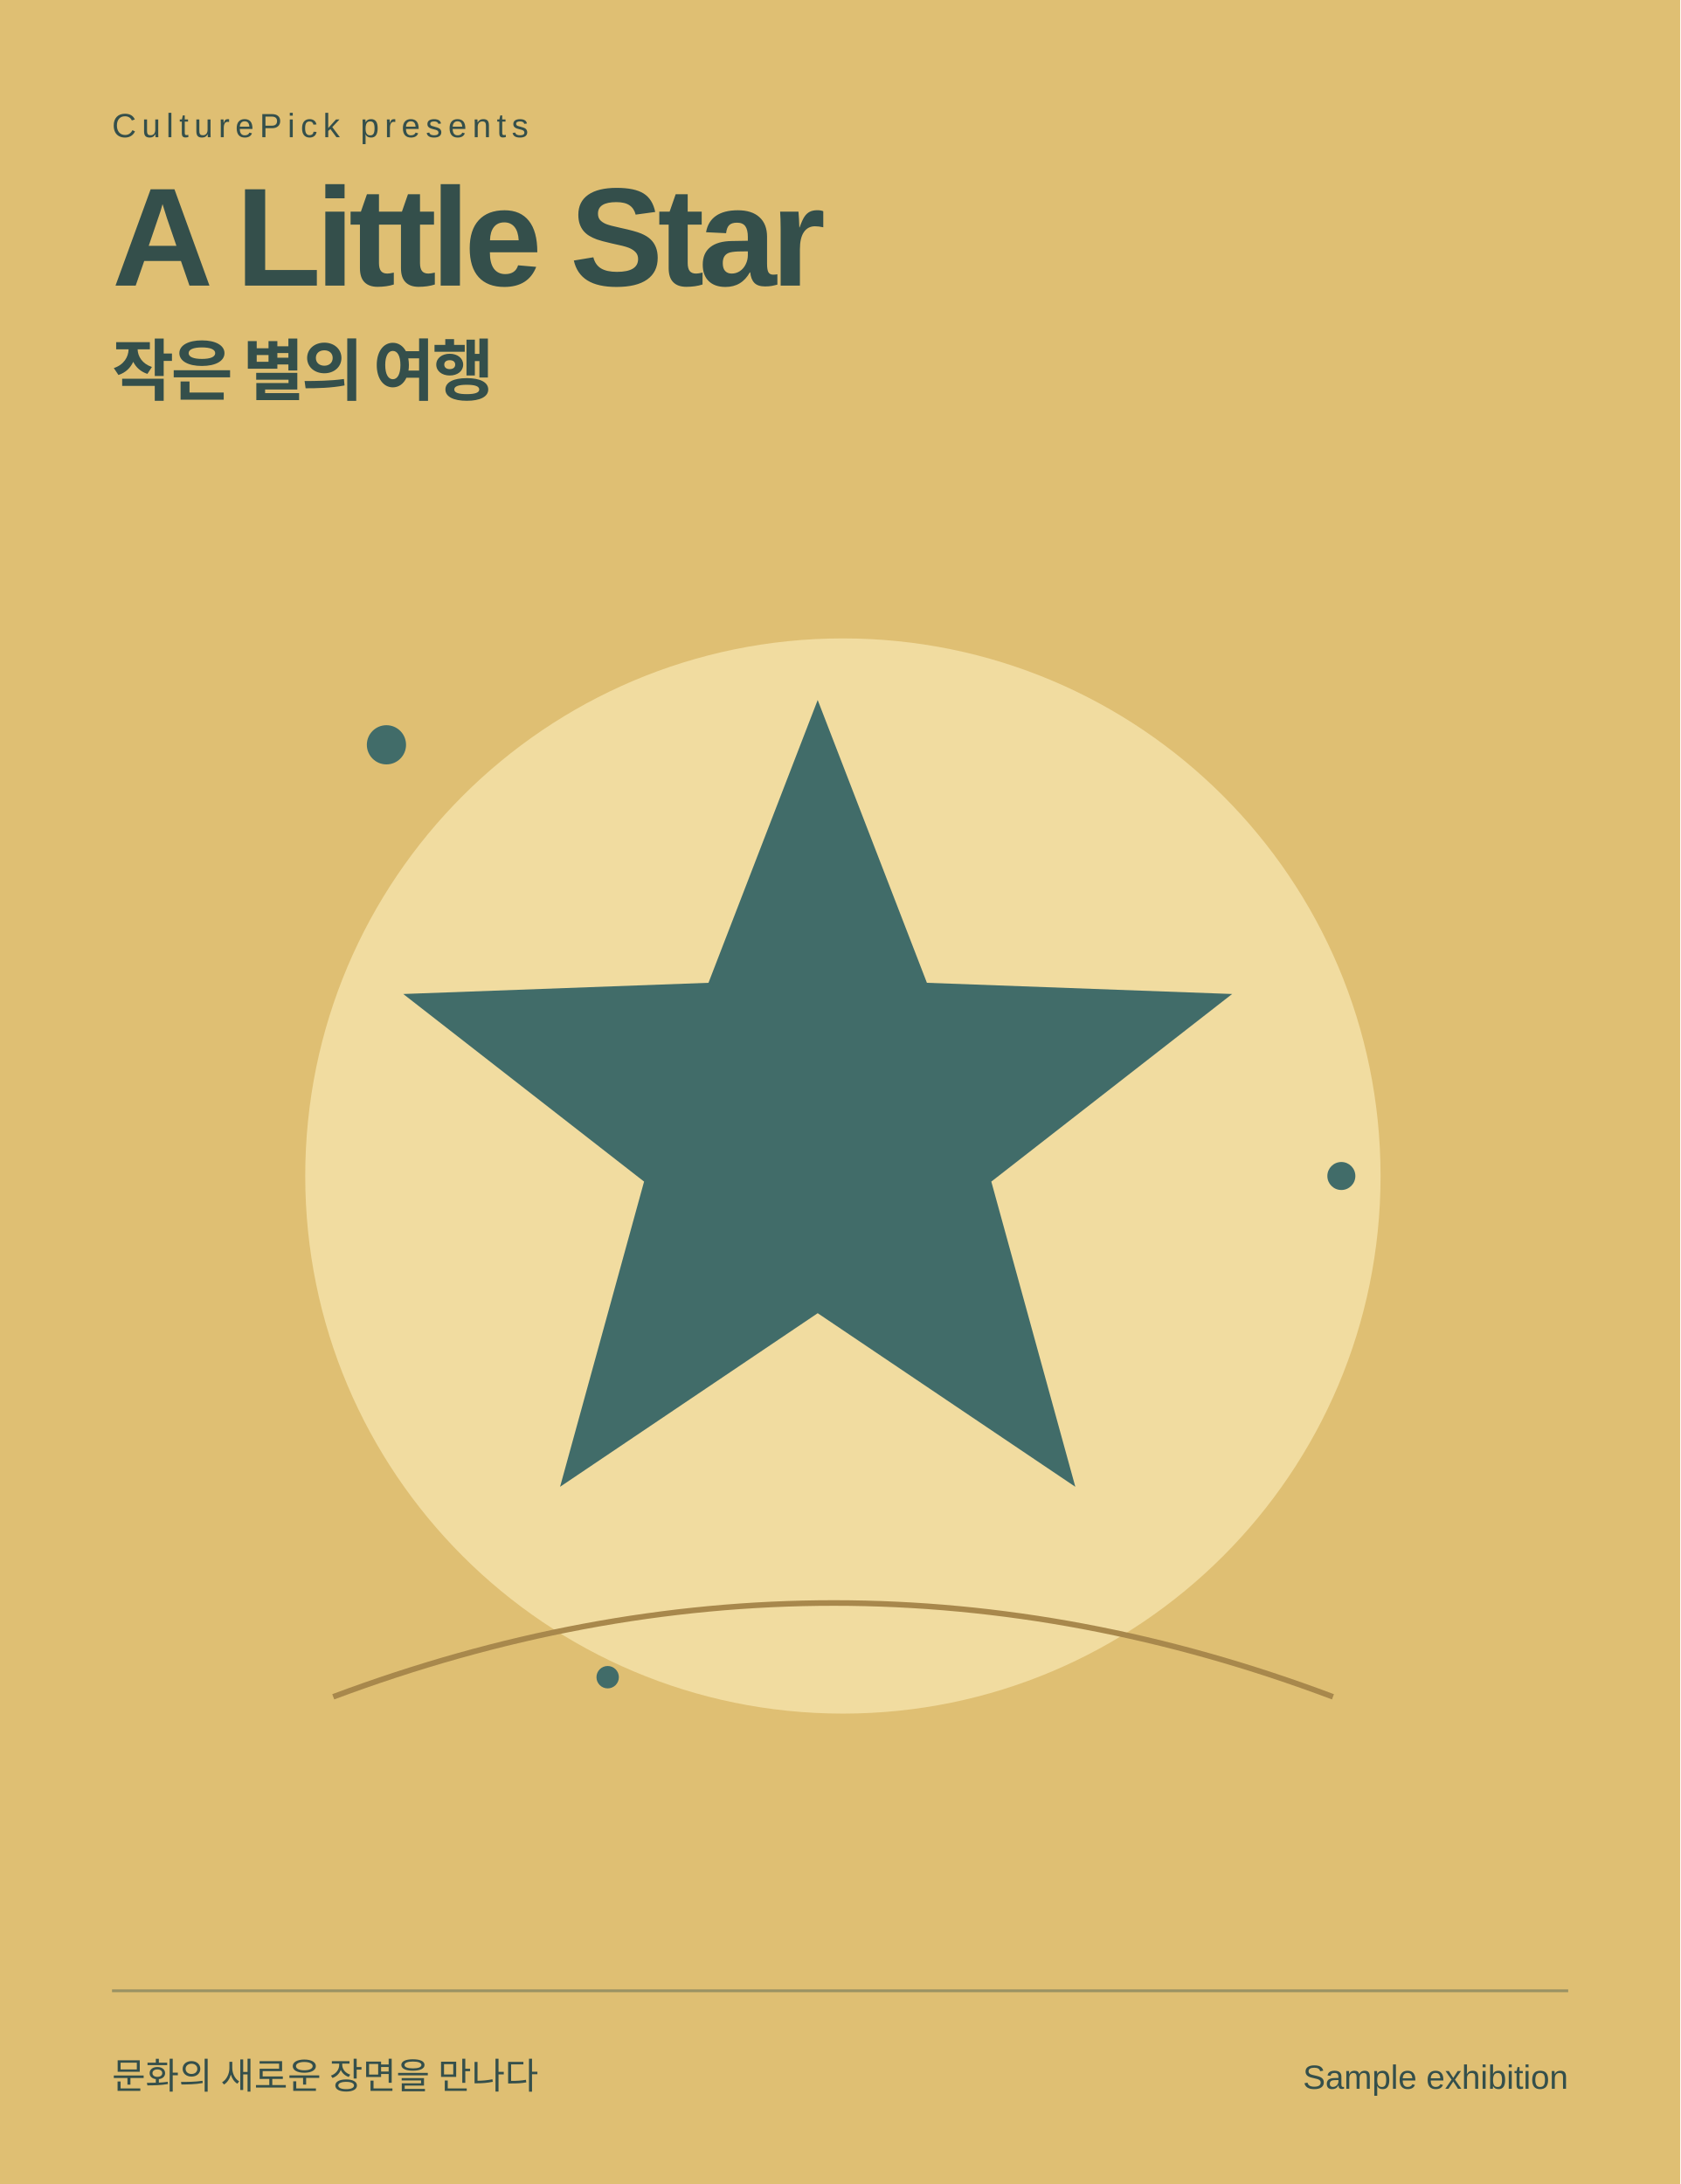
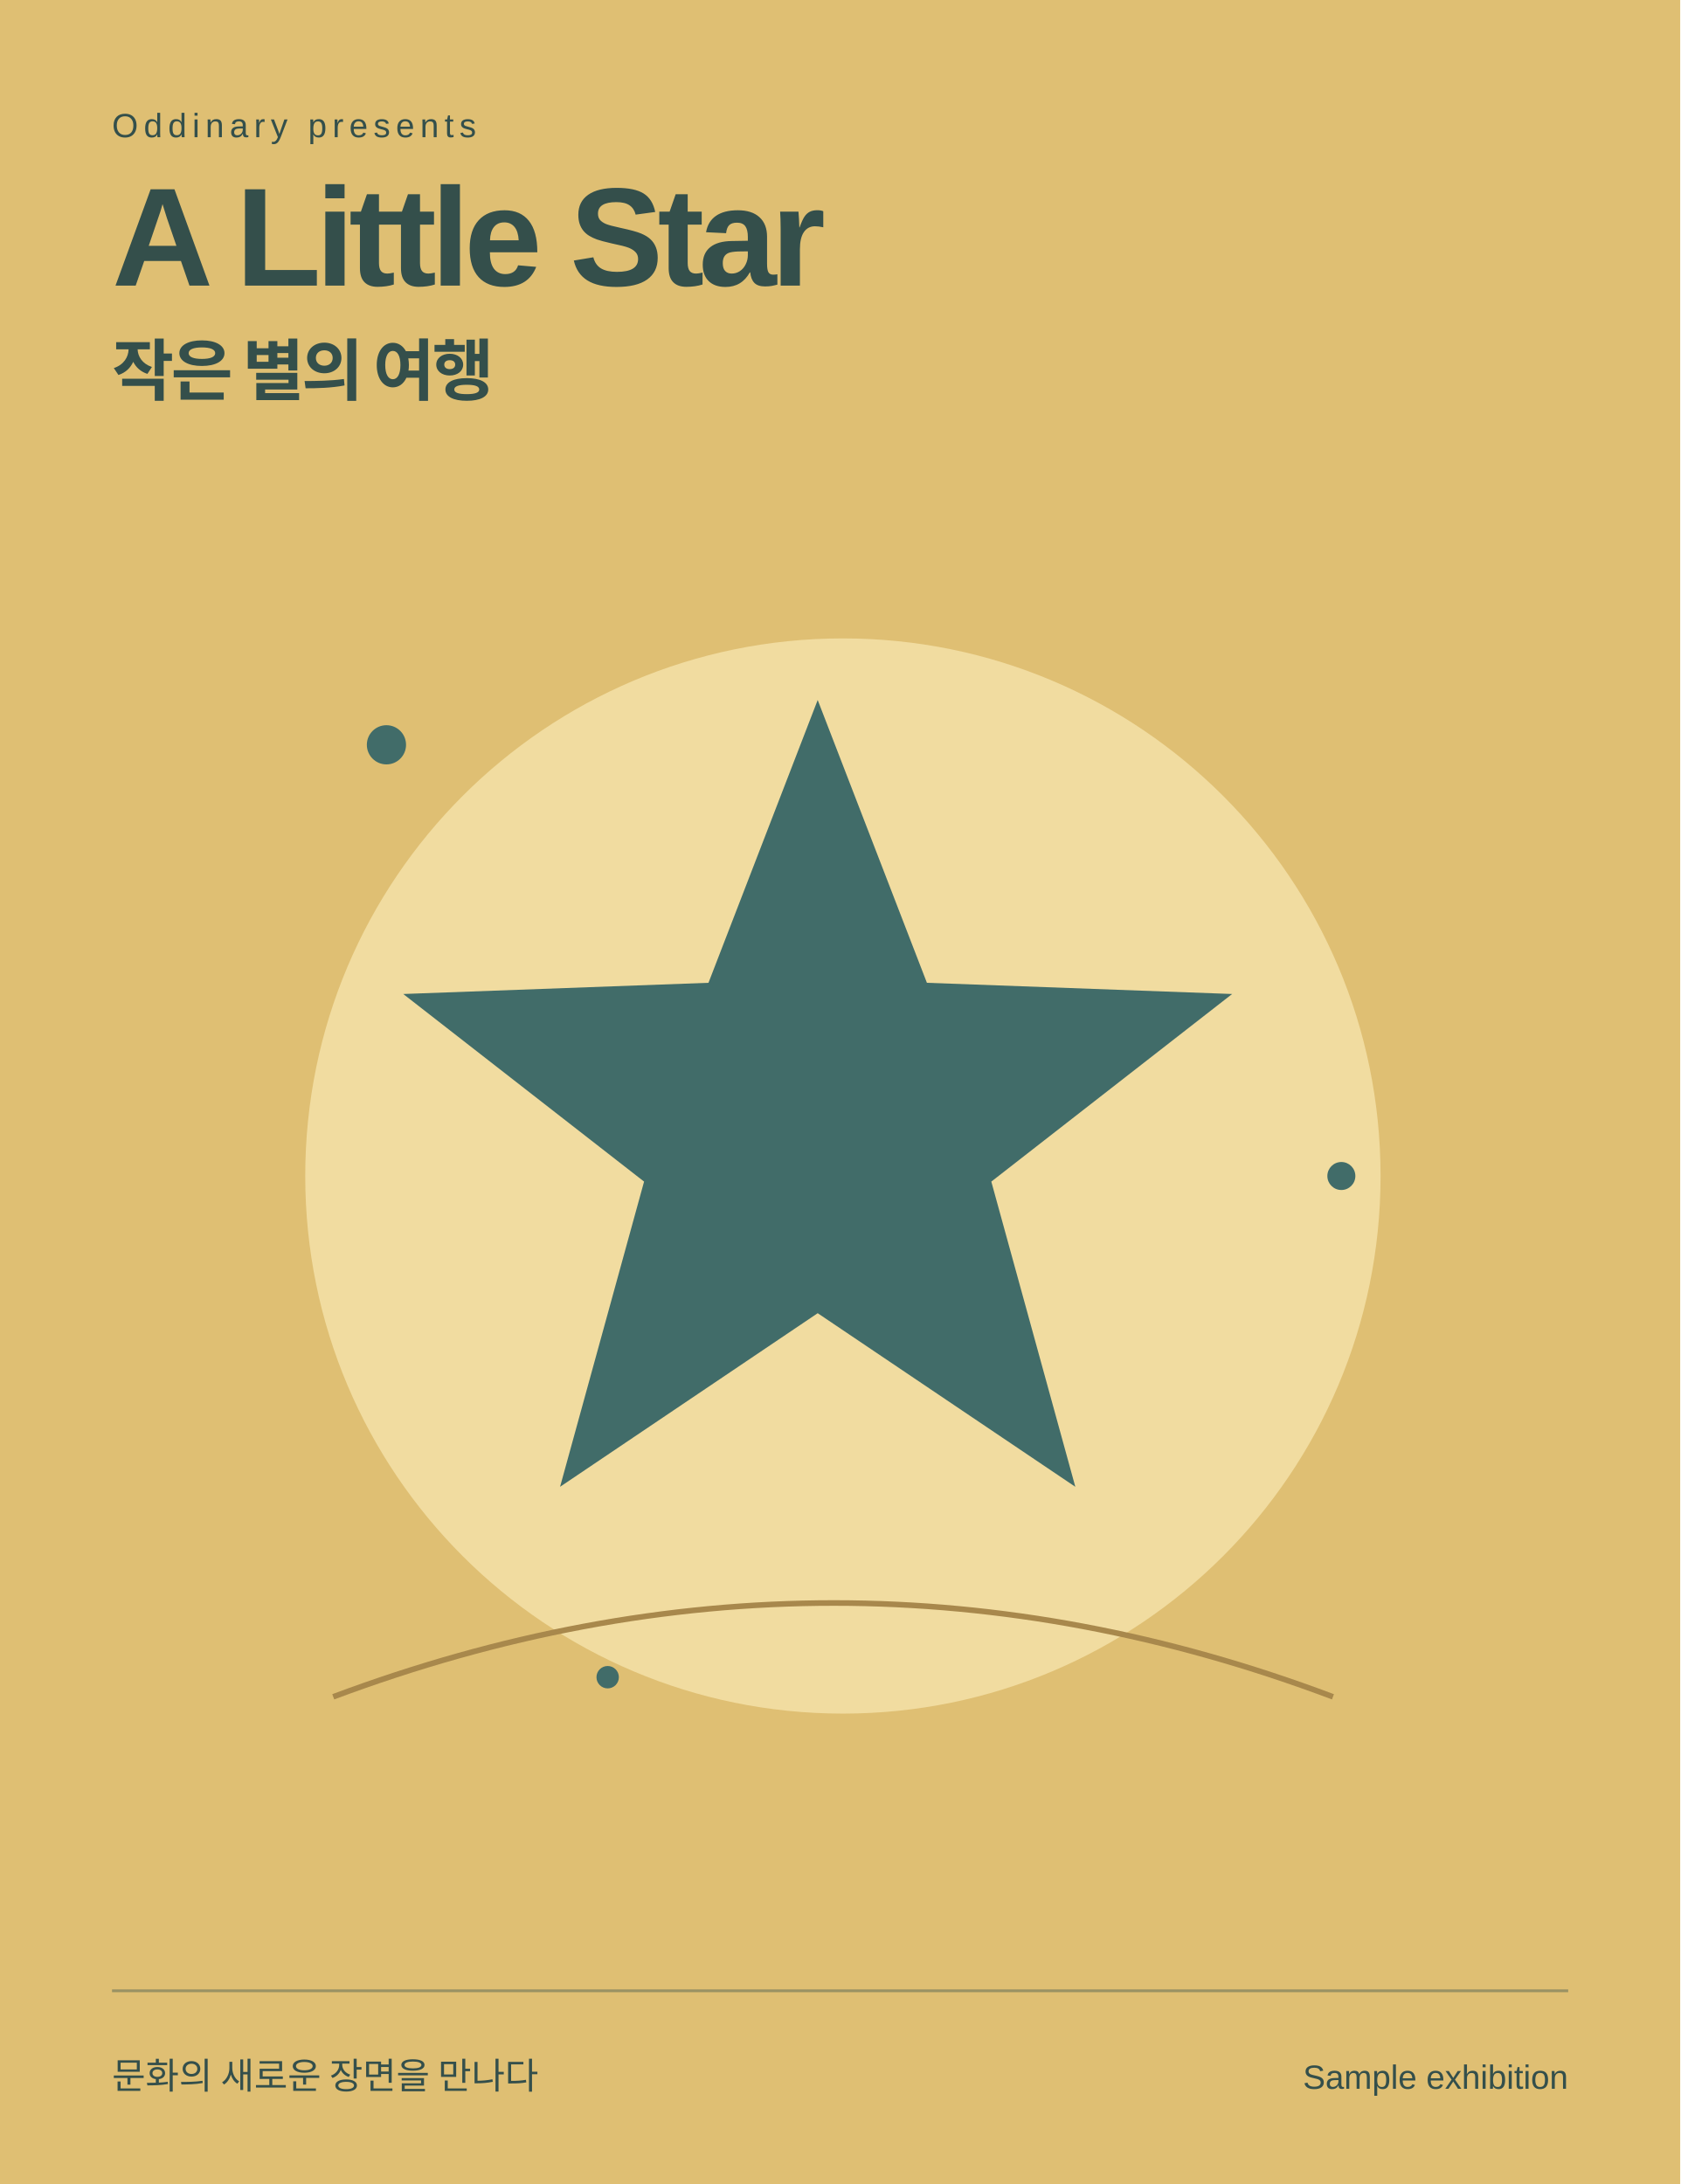
<svg xmlns="http://www.w3.org/2000/svg" viewBox="0 0 600 780">
  <rect width="600" height="780" fill="#dfbf73" />
  <circle cx="301" cy="420" r="192" fill="#f1dca0" />
  <path d="M292 250l39 101 109 4-86 67 30 109-92-62-92 62 30-109-86-67 109-4z" fill="#416c69" />
  <path d="M119 606q179-67 357 0" fill="none" stroke="#a8884c" stroke-width="2" />
  <g fill="#416c69">
    <circle cx="138" cy="266" r="7" />
    <circle cx="479" cy="420" r="5" />
    <circle cx="217" cy="599" r="4" />
  </g>
  <g font-family="Arial,Malgun Gothic,sans-serif" fill="#344f4b">
-     <text x="40" y="49" font-size="12" letter-spacing="2">CulturePick presents</text>
+     <text x="40" y="49" font-size="12" letter-spacing="2">Oddinary presents</text>
    <text x="40" y="102" font-size="50" font-weight="700" letter-spacing="-2">A Little Star</text>
    <text x="40" y="141" font-size="24" font-weight="600" letter-spacing="-1">작은 별의 여행</text>
    <path d="M40 711H560" stroke="#344f4b" stroke-opacity=".4" />
    <text x="40" y="746" font-size="13">문화의 새로운 장면을 만나다</text>
    <text x="560" y="746" text-anchor="end" font-size="12">Sample exhibition</text>
  </g>
</svg>
